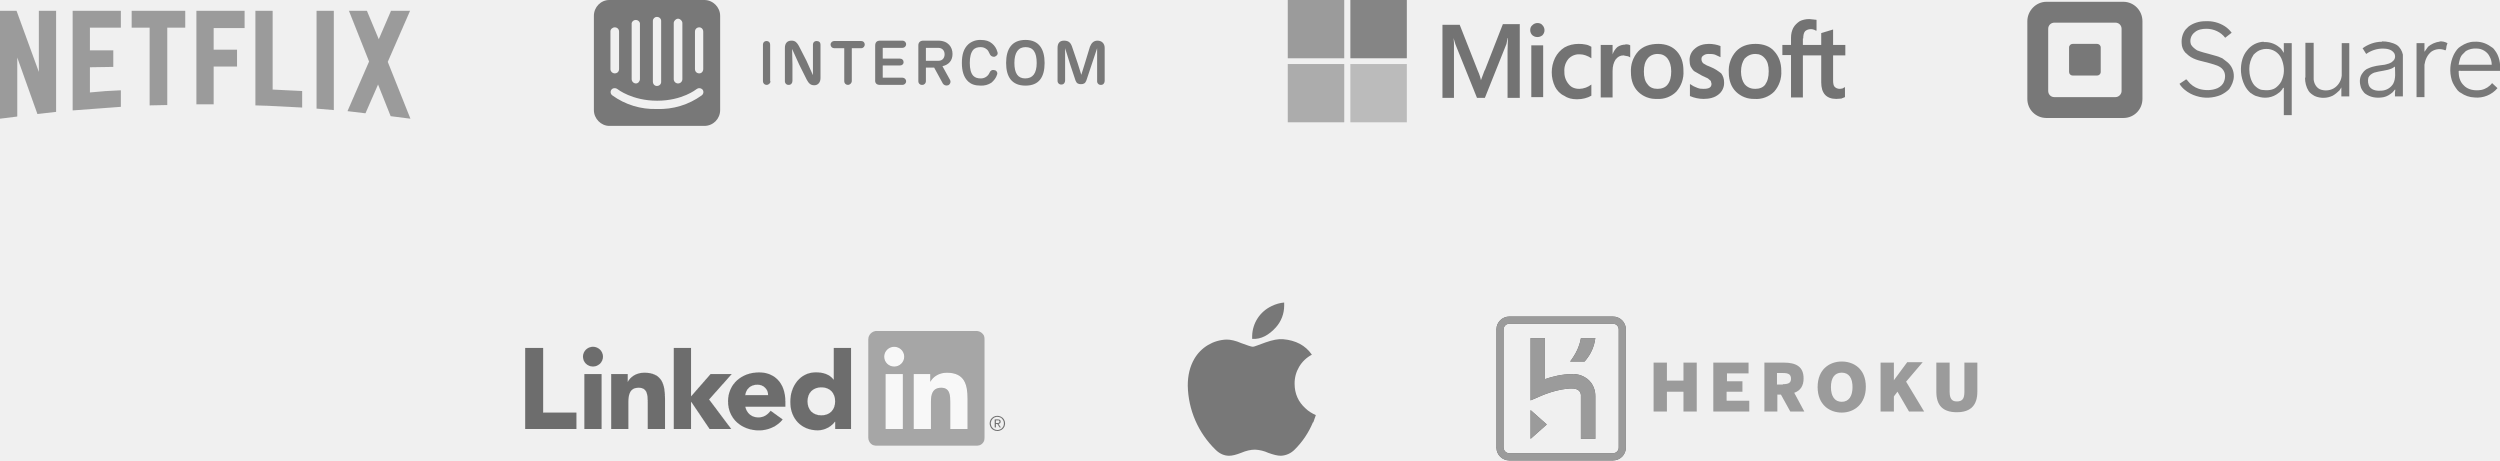
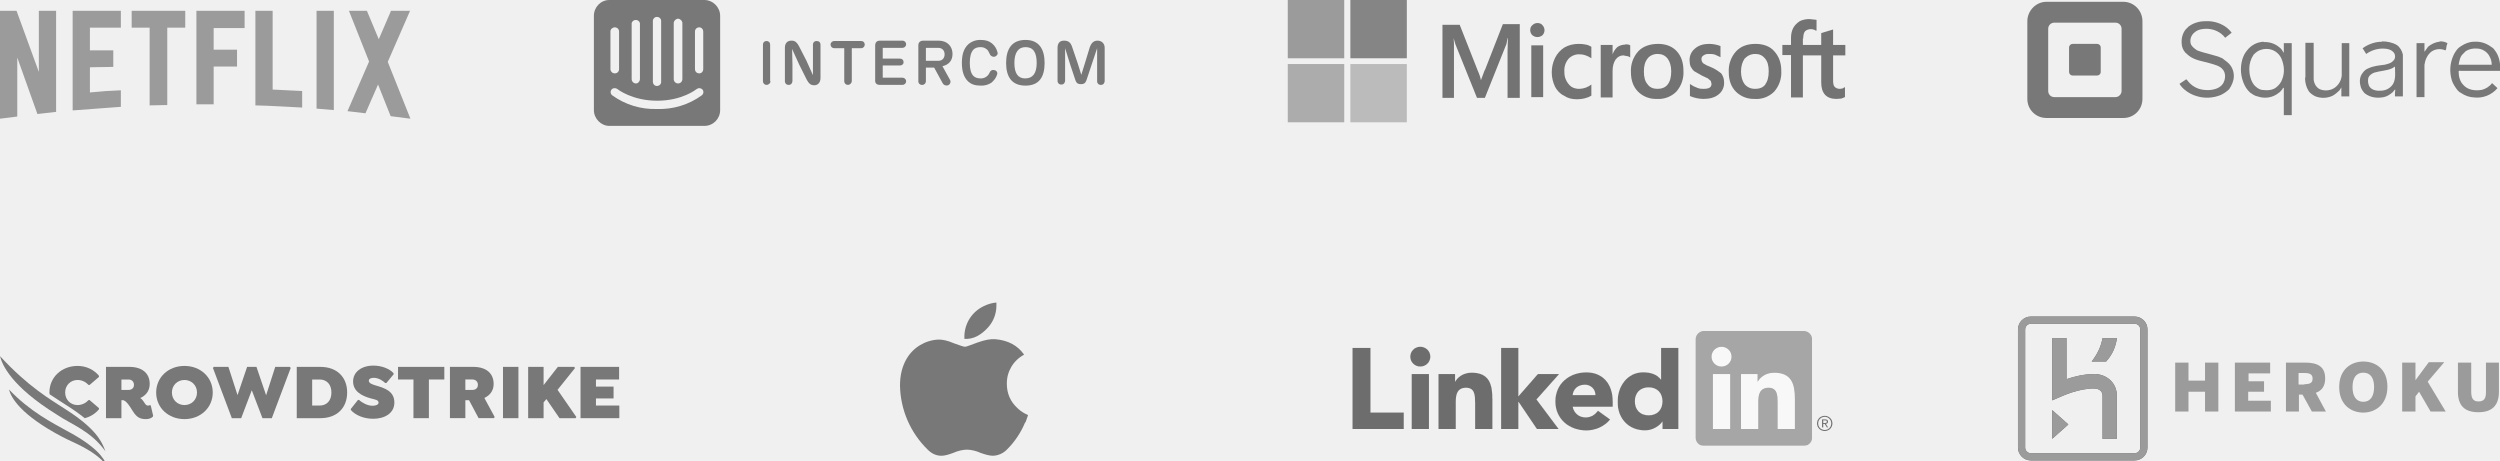
- <svg xmlns="http://www.w3.org/2000/svg" xmlns:xlink="http://www.w3.org/1999/xlink" width="695px" height="128px" viewBox="0 0 695 128">
+ <svg xmlns="http://www.w3.org/2000/svg" xmlns:xlink="http://www.w3.org/1999/xlink" width="695px" height="128px" viewBox="0 0 695 128" data-ember-extension="1">
  <defs />
  <defs>
    <path id="a" d="M.8 0h54.1v31.9H.8z" />
    <filter id="grayscale">
      <feColorMatrix type="matrix" values="0.333 0.333 0.333 0 0 0.333 0.333 0.333 0 0 0.333 0.333 0.333 0 0 0 0 0 1 0" />
    </filter>
  </defs>
  <g fill="none" filter="url(#grayscale)" fill-rule="evenodd">
-     <path d="M365 117.4a23.1 23.1 0 01-5.1 7.6 5.7 5.7 0 01-3.8 1.7c-1 0-2.1-.3-3.5-.8a10 10 0 00-3.7-.9c-1.2 0-2.5.3-3.9.9-1.3.5-2.4.8-3.3.8-1.3 0-2.6-.5-3.8-1.7a25.5 25.5 0 01-7.7-17.8c0-2.9.6-5.3 1.8-7.4a10.8 10.8 0 019-5.4c1.1 0 2.5.3 4.1 1 1.7.6 2.7 1 3.2 1 .4 0 1.5-.5 3.5-1.2s3.5-1 4.9-.9c3.5.3 6.2 1.7 8 4.3a9 9 0 00-4.8 8.1c0 2.7 1 5 3 6.8.8.8 1.8 1.4 2.9 1.9l-.7 2zM357 85a9 9 0 01-2.3 6c-1.9 2.1-4.1 3.4-6.6 3.2v-.8a9.4 9.4 0 015.4-8.3c1.2-.6 2.4-.9 3.5-1v1z" fill="#000" fill-rule="nonzero" opacity=".5" />
-     <g fill="#000" opacity=".5">
+     <g id="netflix-logo">
+       <path fill="#D8232A" fill-opacity=".8" d="M75.8 3H71v26.3c4.4.1 8.8.4 13 .6v-4.6l-8.2-.4V3zM114 3h-5.3l-3.4 7.9L102 3H97l5.6 14.1-6 13.8 5 .6 3.5-8 3.5 8.8 5.5.7-6.3-15.8L114 3zM54.6 29h4.8V18.5h6.5v-4.7h-6.5v-6H68V3H54.6v26zm-18-21.3h5v21.6l4.9-.1V7.7h5V3H36.6v4.7zm-16.4 23l13.4-1v-4.6c-2.9.1-5.7.3-8.6.6v-7l6.5-.1V14H25V7.7h8.6V3H20.2v27.7zM10.8 20L4.6 3H0v30l4.8-.6V16l5.6 15.7 5.2-.6V3h-4.8v17zM88 30.2l4.8.4V3H88v27.2z" style="mix-blend-mode:luminosity" />
+     </g>
+     <g id="intercom-logo" fill="#000" opacity=".5">
+       <path d="M195.5 19.2c0 .7-.5 1.2-1.1 1.2-.7 0-1.2-.5-1.2-1.2V8.8c0-.7.5-1.2 1.2-1.2.6 0 1.1.5 1.1 1.2v10.4zm-.4 7.3a20 20 0 01-12.5 3.8 20 20 0 01-12.4-3.8c-.5-.4-.6-1.1-.2-1.6.4-.5 1.2-.5 1.7-.1 0 0 4 3.2 11 3.2s10.9-3.2 10.9-3.2c.5-.4 1.2-.4 1.7.1.4.5.3 1.2-.2 1.6zM169.7 8.7c0-.6.6-1.1 1.2-1.1.7 0 1.2.5 1.2 1.2v10.4c0 .7-.5 1.2-1.2 1.2-.6 0-1.2-.5-1.2-1.2V8.8zm5.9-2.3a1.2 1.2 0 012.3 0V22c0 .6-.5 1.2-1.1 1.2-.7 0-1.2-.6-1.2-1.2V6.4zm5.9-.6c0-.6.5-1.1 1.1-1.1.7 0 1.2.5 1.2 1.1v17c0 .6-.5 1.1-1.2 1.1-.6 0-1.1-.5-1.1-1.2V5.8zm5.8.6c0-.6.6-1.2 1.2-1.2s1.2.6 1.2 1.2V22a1.2 1.2 0 01-2.4 0V6.4zm8.5-6.4h-26.4c-2.4 0-4.3 2-4.3 4.4v26.2c0 2.4 2 4.4 4.3 4.4h26.4c2.5 0 4.4-2 4.4-4.4V4.4c0-2.4-2-4.4-4.4-4.4zM214.2 22.6c0 .5-.5 1-1.1 1a1 1 0 01-1-1V12.4c0-.6.4-1 1-1s1 .4 1 1v10.2M228.1 12.4v9.3c0 1.2-.7 2-1.7 2h-.1c-1 0-1.5-.6-2-1.5l-2.1-4.2-2-4.4.1 4.3v4.6c0 .6-.4 1.1-1 1.1a1 1 0 01-1.1-1v-9.3c0-1.2.6-2 1.8-2h.1c1 0 1.5.6 2 1.5l2.1 4.1 1.8 4v-8.5c0-.6.4-1 1-1 .7 0 1.1.4 1.1 1M236.8 22.5c0 .6-.5 1.1-1.1 1.1a1 1 0 01-1-1v-9.2h-2.8a1 1 0 01-1-1c0-.6.5-1 1-1h7.5c.6 0 1 .4 1 1 0 .5-.4 1-1 1h-2.6v9.1M243.3 22.2v-9.5c0-1 .5-1.4 1.4-1.4h6.2c.5 0 1 .4 1 1s-.5 1-1 1h-5.5v3h4.8c.6 0 1 .4 1 1 0 .5-.4.9-1 .9h-4.8v3.4h5.5c.5 0 1 .4 1 1s-.5 1-1 1h-6.3c-.9 0-1.4-.5-1.3-1.4M257.4 16.9h3.5c1.1 0 1.7-.8 1.7-1.8s-.6-1.8-1.8-1.8h-3.4V17zm6.7 5.3c.3.5.1 1.2-.5 1.5-.6.2-1.2 0-1.5-.5l-2.4-4.4h-2.3v3.8c0 .5-.4 1-1 1a1 1 0 01-1.1-1v-10c0-.8.5-1.3 1.4-1.3h4.1c2.8 0 4 1.8 4 3.7 0 1.8-1 3-2.8 3.4l2.1 3.8zM269.2 22.7c-1.3-1.2-1.8-3-1.8-5.2 0-2.3.5-4 1.8-5.2a5 5 0 013.4-1.2c1.4 0 2.4.3 3.2 1 .7.6 1.2 1.3 1.5 2.4.2.6-.2 1.1-.9 1.3-.6 0-1.1-.3-1.3-.9-.2-.5-.5-1-.8-1.2-.5-.4-1-.6-1.7-.6-.8 0-1.5.2-2 .7-.7.8-1 2-1 3.7 0 1.6.3 2.9 1 3.6.5.5 1.2.7 2 .7a2.6 2.6 0 002.5-1.6c.2-.5.7-.9 1.3-.7.6 0 1 .7.8 1.2-.3 1-.9 1.7-1.6 2.3a5 5 0 01-3 .8c-1.6 0-2.6-.4-3.4-1.1M288.2 17.5c0-3-1-4.4-3.1-4.4-2 0-3.1 1.5-3.1 4.4 0 2.9 1 4.3 3 4.3 2.1 0 3.2-1.4 3.2-4.3zm-8.5 0c0-3.9 1.6-6.4 5.4-6.4 3.7 0 5.3 2.5 5.3 6.4 0 4-1.6 6.3-5.3 6.3-3.8 0-5.4-2.4-5.4-6.3zM307.1 22.5c0 .6-.4 1.1-1 1.1a1 1 0 01-1.1-1V13.4l-1.5 4.5-1.5 4.5c-.3.8-.8 1-1.5 1s-1.2-.2-1.5-1l-1.5-4.5-1.4-4.5v9c0 .6-.4 1.1-1 1.1a1 1 0 01-1.1-1v-9.2c0-1.3.6-2 1.8-2 1.2 0 1.8.5 2.2 1.6l1.6 4.7 1 3.2 1-3.2L303 13c.4-1 1-1.7 2.1-1.7 1.2 0 2 .8 2 2v9.2" />
+     </g>
+     <g id="microsoft-logo">
+       <path fill="#737373" fill-rule="nonzero" d="M412.7 19.6l-1 2.7c-.1-.6-.4-1.6-.9-2.7l-5-12.7H401v20.3h3.2V14.7v-2.8l-.1-1.3.5 1.7 6 14.9h2.2l6-15 .3-1.6h.1l-.1 3.6v13h3.4V6.7h-4.7l-5 12.8zm13-7h3.3V27h-3.3V12.5zm1.7-6.2a2 2 0 00-1.4.6c-.4.3-.6.8-.6 1.4 0 .5.2 1 .6 1.4.4.3.8.5 1.4.5.6 0 1-.2 1.4-.5a2 2 0 000-2.8c-.3-.4-.8-.6-1.4-.6zm13.5 6a9 9 0 00-2-.2c-1.4 0-2.8.3-4 1-1.1.7-2 1.7-2.6 2.9a9.2 9.2 0 000 8c.5 1 1.4 2 2.5 2.5 1 .7 2.2 1 3.6 1 1.6 0 3-.4 4-1v-3.2.1a5.7 5.7 0 01-3.3 1.2c-1.3 0-2.3-.4-3-1.3a5 5 0 01-1.2-3.4 5 5 0 011.1-3.6 4 4 0 013.2-1.3c1 0 2.2.4 3.2 1.1v.1V13c-.4-.2-.9-.5-1.5-.6zm11 0c-.8 0-1.6.2-2.3.7a5 5 0 00-1.3 2v-2.6H445v14.6h3.3v-7.4c0-1.3.3-2.3.8-3.1.6-.8 1.3-1.2 2.2-1.2l1 .2c.3 0 .6.2.8.3l.1.1v-3.4c-.3-.2-.8-.3-1.3-.3zm23.6 6.2a8 8 0 01-2-1c-.3-.3-.5-.7-.5-1.2 0-.4.2-.8.6-1 .4-.3.8-.4 1.4-.4.6 0 1.2 0 1.8.2l1.5.7v.2-3.3a9 9 0 00-3.2-.6c-1.5 0-2.9.4-3.9 1.3a4 4 0 00-1.5 3.2c0 .7.1 1.3.3 1.8.3.5.6 1 1 1.3l2.1 1.2 1.7.8.8.7.2.8c0 1-.7 1.4-2.2 1.4-.5 0-1.1 0-1.8-.3a7 7 0 01-1.9-1h-.1v3.3a9.8 9.8 0 003.8.8c1.7 0 3.1-.4 4.1-1.2a4 4 0 001.6-3.4c0-1-.3-1.8-.8-2.5-.8-.6-1.7-1.3-3-1.8zm30.8 4.3c0 3 1.4 4.6 4.2 4.6l1.4-.1 1-.4v-2.8l-.7.4-.7.1c-.7 0-1.1-.2-1.5-.6-.3-.3-.4-1-.4-1.8V8.2l-3.3 1V23zm-5-12.2c0-.8.1-1.5.5-2 .3-.3.9-.6 1.6-.6.4 0 .9.1 1.4.4h.2v-3h-.1l-1.9-.2c-1 0-1.9.2-2.7.6-.7.5-1.3 1-1.8 1.9-.4.8-.6 1.7-.6 2.7v16.6h3.3V10.7zm-2.2 4.7H513v-2.9h-17.5v2.8h3.6zM461 12.2c-2.4 0-4.3.7-5.6 2.1a8 8 0 00-2 5.8c0 2.3.7 4.1 2 5.4a7 7 0 005.2 2 7 7 0 005.4-2 8 8 0 002-5.8c0-2.3-.6-4.1-1.9-5.5-1.2-1.3-3-2-5.1-2m2.6 11.3c-.6.8-1.6 1.2-2.8 1.2-1.2 0-2.2-.4-2.8-1.3-.7-.8-1-2-1-3.5 0-1.6.3-2.7 1-3.6.6-.8 1.6-1.3 2.8-1.3 1.2 0 2.1.4 2.8 1.3.6.8 1 2 1 3.5 0 1.6-.3 2.8-1 3.7M488 12.2c-2.3 0-4.1.7-5.4 2.1a8 8 0 00-2 5.8c0 2.3.7 4.1 2 5.4a7 7 0 005.1 2 7 7 0 005.5-2 8 8 0 002-5.8c0-2.3-.7-4.1-2-5.5-1.1-1.3-3-2-5.1-2m2.7 11.3c-.7.8-1.6 1.2-2.8 1.2-1.3 0-2.2-.4-3-1.3-.6-.8-1-2-1-3.5 0-1.6.4-2.7 1-3.6.8-.8 1.7-1.3 3-1.3 1.1 0 2 .4 2.7 1.3.7.8 1 2 1 3.5 0 1.6-.3 2.8-1 3.7" />
+       <path fill="#F25022" d="M358 0h15.7v16.2H358z" />
+       <path fill="#7FBA00" d="M375.4 0h15.7v16.2h-15.7z" />
+       <path fill="#00A4EF" d="M358 17.8h15.7V34H358z" />
+       <path fill="#FFB900" d="M375.4 17.8h15.7V34h-15.7z" />
+     </g>
+     <g id="square-logo" fill="#000" opacity=".5">
      <path fill-rule="nonzero" d="M629.3 11.6a6.1 6.1 0 00-4.6 2.4c-.6.7-1 1.5-1.3 2.4a10 10 0 00.6 7.3 7 7 0 001.6 2.1c.6.4 1.3.9 2 1 2 .7 4.2.4 5.9-1 .4-.2.7-.7 1-1 0-.2.4-.6.4-.3V32h2.2v-20h-2.2v2.7c-.4-.6-.7-1.2-1.3-1.6a6.2 6.2 0 00-4.3-1.4zm.7 2a4.5 4.5 0 014.2 2.6c.8 1.8 1 3.9.3 5.7-.3 1-.9 1.7-1.6 2.3-1 .9-2.6 1-4 .8-.9-.1-1.6-.7-2.2-1.3-1-1.2-1.4-3-1.4-4.5a7 7 0 011.2-4c.6-.6 1.3-1.2 2.2-1.4a4 4 0 011.3-.2z" />
      <path d="M613 5.9c-1.6 0-3.3.5-4.6 1.5l-.8.8c-.8 1-1.2 2.4-1.1 3.8 0 1 .4 1.9 1 2.6l.9.8c1.7 1.4 4 1.6 6 2.2 1.3.4 2.8.7 3.6 1.8.7.9.7 2.2.3 3.2-.3.9-1 1.5-1.8 1.9-1.6.7-3.5.7-5.2.2a6.4 6.4 0 01-3.1-2.2c-.3-.4-.4-.6-.8-.2l-1.5 1c.4.7 1 1.3 1.5 1.7a9 9 0 003.2 1.7c2.2.7 4.6.6 6.8-.3.8-.4 1.6-.9 2.3-1.6.7-1 1.3-2.3 1.3-3.6a4.9 4.9 0 00-1.9-4l-1.3-1c-2.2-1-4.7-1.3-7-2.2-.6-.4-1.3-.9-1.7-1.6a3 3 0 011-3.4c.9-.8 2.1-1 3.3-1 2 0 4 .9 5.2 2.5l1.8-1.4a7.4 7.4 0 00-1.9-1.8 9 9 0 00-5.4-1.4zM640.8 21.6c0 1.3.3 2.6 1 3.7.4.6 1 1 1.7 1.4a6 6 0 005-.1c.7-.4 1.4-1 1.9-1.5l.5-.8v2.5h2.2V12H651V21a4.7 4.7 0 01-1.7 3.2c-1.2 1-3 1.2-4.4.6-1-.5-1.6-1.6-1.7-2.7v-5.7-4.5h-2.3v9.7z" />
      <path fill-rule="nonzero" d="M662.2 11.6c-2 0-3.8.7-5.4 1.8l1 1.6a8 8 0 014.6-1.5c1.1 0 2.5.2 3.2 1.3.4.7.3 1.7-.4 2.2-.5.6-1.5.8-2.3 1-1.5.2-3 .3-4.5 1-.6.2-1.2.7-1.6 1.3-.8 1-.9 2.3-.6 3.5.1.7.5 1.3.9 1.8.2.3.6.6 1 .8 1.4.8 3 .9 4.6.6.9-.2 1.7-.7 2.4-1.3l.7-.8c.2 0 0 .5 0 .8v1.1h2.2V15.2c-.2-1-.8-2.1-1.7-2.7-1.2-.7-2.7-1-4.1-1zm3.6 7c0 1.5.3 3.2-.5 4.7a4 4 0 01-3.2 1.9c-1.1.1-2.5 0-3.3-1-.5-.7-.6-1.7-.4-2.6.3-.7.9-1.1 1.6-1.4 1.6-.5 3.4-.5 5-1.2l.8-.5z" />
      <path d="M678.2 11.6c-1.2.1-2.4.7-3.2 1.4l-1 1.4V12h-2.2v15h2.2V18c.2-1.4.8-2.8 2-3.7a4 4 0 013.8-.3c.3-.2.2-.6.3-.9 0-.4.2-.7.3-1.1a4 4 0 00-2.2-.5z" />
      <path fill-rule="nonzero" d="M687.8 11.6c-1.3 0-2.5.5-3.6 1.2l-.7.5c-.6.6-1 1.2-1.4 2a9.8 9.8 0 00-.5 7c.3 1 1 2 1.6 2.8.3.3.6.6.9.7a7 7 0 003.8 1.3 7.4 7.4 0 006.4-2.6l-1.5-1.4a5 5 0 01-3 1.9c-1.8.3-3.8 0-5-1.4-1-1-1.3-2.4-1.3-3.8.2-.3.7 0 1-.1H695c.2-2-.2-4.2-1.5-5.8-.3-.5-.8-.8-1.3-1.1a6.8 6.8 0 00-4.3-1.2zm.8 1.9c1.4 0 2.9.9 3.5 2.2.4.7.6 1.5.6 2.3h-9.2c.2-1.1.4-2.3 1.2-3l.8-.8a5 5 0 013-.7zM590.3.5h-21.4c-2.9 0-5.3 2.5-5.3 5.4v21.6c0 3 2.4 5.3 5.3 5.3h21.4c3 0 5.3-2.4 5.3-5.3V5.9c0-3-2.4-5.4-5.3-5.4zm-.5 24.8c0 .9-.8 1.7-1.7 1.7h-17c-1 0-1.7-.8-1.7-1.7V8c0-1 .8-1.7 1.7-1.7h17c1 0 1.7.8 1.7 1.7v17.2zM584 20c0 .6-.5 1-1 1h-6.8a1 1 0 01-1-1v-6.8c0-.6.5-1 1-1h6.8c.5 0 1 .4 1 1V20z" />
    </g>
-     <g>
-       <path fill="#737373" fill-rule="nonzero" d="M412.7 19.6l-1 2.7c-.1-.6-.4-1.6-.9-2.7l-5-12.7H401v20.3h3.2V14.7v-2.8l-.1-1.3.5 1.7 6 14.9h2.2l6-15 .3-1.6h.1l-.1 3.6v13h3.4V6.7h-4.7l-5 12.8zm13-7h3.3V27h-3.3V12.5zm1.7-6.2a2 2 0 00-1.4.6c-.4.3-.6.8-.6 1.4 0 .5.2 1 .6 1.4.4.3.8.5 1.4.5.6 0 1-.2 1.4-.5a2 2 0 000-2.8c-.3-.4-.8-.6-1.4-.6zm13.5 6a9 9 0 00-2-.2c-1.4 0-2.8.3-4 1-1.1.7-2 1.7-2.6 2.9a9.2 9.2 0 000 8c.5 1 1.4 2 2.5 2.5 1 .7 2.2 1 3.6 1 1.6 0 3-.4 4-1v-3.2.1a5.7 5.7 0 01-3.3 1.2c-1.3 0-2.3-.4-3-1.3a5 5 0 01-1.2-3.4 5 5 0 011.1-3.6 4 4 0 013.2-1.3c1 0 2.2.4 3.2 1.1v.1V13c-.4-.2-.9-.5-1.5-.6zm11 0c-.8 0-1.6.2-2.3.7a5 5 0 00-1.3 2v-2.6H445v14.6h3.3v-7.4c0-1.3.3-2.3.8-3.1.6-.8 1.3-1.2 2.2-1.2l1 .2c.3 0 .6.2.8.3l.1.1v-3.4c-.3-.2-.8-.3-1.3-.3zm23.6 6.2a8 8 0 01-2-1c-.3-.3-.5-.7-.5-1.2 0-.4.2-.8.6-1 .4-.3.8-.4 1.4-.4.6 0 1.2 0 1.8.2l1.5.7v.2-3.3a9 9 0 00-3.2-.6c-1.5 0-2.9.4-3.9 1.3a4 4 0 00-1.5 3.2c0 .7.1 1.3.3 1.8.3.5.6 1 1 1.3l2.1 1.2 1.7.8.8.7.2.8c0 1-.7 1.4-2.2 1.4-.5 0-1.1 0-1.8-.3a7 7 0 01-1.9-1h-.1v3.3a9.8 9.8 0 003.8.8c1.7 0 3.1-.4 4.1-1.2a4 4 0 001.6-3.4c0-1-.3-1.8-.8-2.5-.8-.6-1.7-1.3-3-1.8zm30.8 4.3c0 3 1.4 4.6 4.2 4.6l1.4-.1 1-.4v-2.8l-.7.4-.7.1c-.7 0-1.1-.2-1.5-.6-.3-.3-.4-1-.4-1.8V8.2l-3.3 1V23zm-5-12.2c0-.8.1-1.5.5-2 .3-.3.9-.6 1.6-.6.4 0 .9.1 1.4.4h.2v-3h-.1l-1.9-.2c-1 0-1.9.2-2.7.6-.7.5-1.3 1-1.8 1.9-.4.8-.6 1.7-.6 2.7v16.6h3.3V10.7zm-2.2 4.7H513v-2.9h-17.5v2.8h3.6zM461 12.2c-2.4 0-4.3.7-5.6 2.1a8 8 0 00-2 5.8c0 2.3.7 4.1 2 5.4a7 7 0 005.2 2 7 7 0 005.4-2 8 8 0 002-5.8c0-2.3-.6-4.1-1.9-5.5-1.2-1.3-3-2-5.1-2m2.6 11.3c-.6.8-1.6 1.2-2.8 1.2-1.2 0-2.2-.4-2.8-1.3-.7-.8-1-2-1-3.5 0-1.6.3-2.7 1-3.6.6-.8 1.6-1.3 2.8-1.3 1.2 0 2.1.4 2.8 1.3.6.8 1 2 1 3.5 0 1.6-.3 2.8-1 3.7M488 12.2c-2.3 0-4.1.7-5.4 2.1a8 8 0 00-2 5.8c0 2.3.7 4.1 2 5.4a7 7 0 005.1 2 7 7 0 005.5-2 8 8 0 002-5.8c0-2.3-.7-4.1-2-5.5-1.1-1.3-3-2-5.1-2m2.7 11.3c-.7.8-1.6 1.2-2.8 1.2-1.3 0-2.2-.4-3-1.3-.6-.8-1-2-1-3.5 0-1.6.4-2.7 1-3.6.8-.8 1.7-1.3 3-1.3 1.1 0 2 .4 2.7 1.3.7.8 1 2 1 3.5 0 1.6-.3 2.8-1 3.7" />
-       <path fill="#F25022" d="M358 0h15.7v16.2H358z" />
-       <path fill="#7FBA00" d="M375.4 0h15.7v16.2h-15.7z" />
-       <path fill="#00A4EF" d="M358 17.8h15.7V34H358z" />
-       <path fill="#FFB900" d="M375.4 17.8h15.7V34h-15.7z" />
-     </g>
-     <path fill="#D8232A" fill-opacity=".8" d="M75.8 3H71v26.3c4.4.1 8.8.4 13 .6v-4.6l-8.2-.4V3zM114 3h-5.3l-3.4 7.9L102 3H97l5.6 14.1-6 13.8 5 .6 3.5-8 3.5 8.8 5.5.7-6.3-15.8L114 3zM54.6 29h4.8V18.5h6.5v-4.7h-6.5v-6H68V3H54.6v26zm-18-21.3h5v21.6l4.9-.1V7.7h5V3H36.6v4.7zm-16.4 23l13.4-1v-4.6c-2.9.1-5.7.3-8.6.6v-7l6.5-.1V14H25V7.7h8.6V3H20.2v27.7zM10.8 20L4.6 3H0v30l4.8-.6V16l5.6 15.7 5.2-.6V3h-4.8v17zM88 30.2l4.8.4V3H88v27.2z" style="mix-blend-mode:luminosity" />
-     <g fill="#000" opacity=".5">
-       <path d="M195.5 19.2c0 .7-.5 1.2-1.1 1.2-.7 0-1.2-.5-1.2-1.2V8.8c0-.7.5-1.2 1.2-1.2.6 0 1.1.5 1.1 1.2v10.4zm-.4 7.3a20 20 0 01-12.5 3.8 20 20 0 01-12.4-3.8c-.5-.4-.6-1.1-.2-1.6.4-.5 1.2-.5 1.7-.1 0 0 4 3.2 11 3.2s10.9-3.2 10.9-3.2c.5-.4 1.2-.4 1.7.1.4.5.3 1.2-.2 1.6zM169.7 8.7c0-.6.6-1.1 1.2-1.1.7 0 1.2.5 1.2 1.2v10.4c0 .7-.5 1.2-1.2 1.2-.6 0-1.2-.5-1.2-1.2V8.8zm5.9-2.3a1.2 1.2 0 012.3 0V22c0 .6-.5 1.2-1.1 1.2-.7 0-1.2-.6-1.2-1.2V6.4zm5.9-.6c0-.6.5-1.1 1.1-1.1.7 0 1.2.5 1.2 1.1v17c0 .6-.5 1.1-1.2 1.1-.6 0-1.1-.5-1.1-1.2V5.8zm5.8.6c0-.6.6-1.2 1.2-1.2s1.2.6 1.2 1.2V22a1.2 1.2 0 01-2.4 0V6.4zm8.5-6.4h-26.4c-2.4 0-4.3 2-4.3 4.4v26.2c0 2.4 2 4.4 4.3 4.4h26.4c2.5 0 4.4-2 4.4-4.4V4.4c0-2.4-2-4.4-4.4-4.4zM214.2 22.6c0 .5-.5 1-1.1 1a1 1 0 01-1-1V12.4c0-.6.4-1 1-1s1 .4 1 1v10.2M228.1 12.4v9.3c0 1.2-.7 2-1.7 2h-.1c-1 0-1.5-.6-2-1.5l-2.1-4.2-2-4.4.1 4.3v4.6c0 .6-.4 1.1-1 1.1a1 1 0 01-1.1-1v-9.3c0-1.2.6-2 1.8-2h.1c1 0 1.5.6 2 1.5l2.1 4.1 1.8 4v-8.5c0-.6.4-1 1-1 .7 0 1.1.4 1.1 1M236.8 22.5c0 .6-.5 1.1-1.1 1.1a1 1 0 01-1-1v-9.2h-2.8a1 1 0 01-1-1c0-.6.5-1 1-1h7.5c.6 0 1 .4 1 1 0 .5-.4 1-1 1h-2.6v9.1M243.3 22.2v-9.5c0-1 .5-1.4 1.4-1.4h6.2c.5 0 1 .4 1 1s-.5 1-1 1h-5.5v3h4.8c.6 0 1 .4 1 1 0 .5-.4.9-1 .9h-4.8v3.4h5.5c.5 0 1 .4 1 1s-.5 1-1 1h-6.3c-.9 0-1.4-.5-1.3-1.4M257.4 16.9h3.5c1.1 0 1.7-.8 1.7-1.8s-.6-1.8-1.8-1.8h-3.4V17zm6.7 5.3c.3.5.1 1.2-.5 1.5-.6.2-1.2 0-1.5-.5l-2.4-4.4h-2.3v3.8c0 .5-.4 1-1 1a1 1 0 01-1.1-1v-10c0-.8.5-1.3 1.4-1.3h4.1c2.8 0 4 1.8 4 3.7 0 1.8-1 3-2.8 3.4l2.1 3.8zM269.2 22.7c-1.3-1.2-1.8-3-1.8-5.2 0-2.3.5-4 1.8-5.2a5 5 0 013.4-1.2c1.4 0 2.4.3 3.2 1 .7.6 1.2 1.3 1.5 2.4.2.6-.2 1.1-.9 1.3-.6 0-1.1-.3-1.3-.9-.2-.5-.5-1-.8-1.2-.5-.4-1-.6-1.7-.6-.8 0-1.5.2-2 .7-.7.8-1 2-1 3.7 0 1.6.3 2.9 1 3.6.5.5 1.2.7 2 .7a2.6 2.6 0 002.5-1.6c.2-.5.7-.9 1.3-.7.6 0 1 .7.8 1.2-.3 1-.9 1.7-1.6 2.3a5 5 0 01-3 .8c-1.6 0-2.6-.4-3.4-1.1M288.2 17.5c0-3-1-4.4-3.1-4.4-2 0-3.1 1.5-3.1 4.4 0 2.9 1 4.3 3 4.3 2.1 0 3.2-1.4 3.2-4.3zm-8.5 0c0-3.9 1.6-6.4 5.4-6.4 3.7 0 5.3 2.5 5.3 6.4 0 4-1.6 6.3-5.3 6.3-3.8 0-5.4-2.4-5.4-6.3zM307.1 22.5c0 .6-.4 1.1-1 1.1a1 1 0 01-1.1-1V13.4l-1.5 4.5-1.5 4.5c-.3.8-.8 1-1.5 1s-1.2-.2-1.5-1l-1.5-4.5-1.4-4.5v9c0 .6-.4 1.1-1 1.1a1 1 0 01-1.1-1v-9.2c0-1.3.6-2 1.8-2 1.2 0 1.8.5 2.2 1.6l1.6 4.7 1 3.2 1-3.2L303 13c.4-1 1-1.7 2.1-1.7 1.2 0 2 .8 2 2v9.2" />
-     </g>
-     <g opacity=".6" id="heoku-logo">
-       <path fill="#000" fill-rule="nonzero" d="M425.5 122l4.5-4-4.5-4v8zm16.3-16.2a6.4 6.4 0 00-4.8-1.8c-2.7 0-5.5.7-7.5 1.4V94h-4v17.3l2.8-1.2s4.6-2.1 8.7-2.1c2 0 2.5 1.1 2.5 2v12h4v-12c0-.3 0-2.5-1.7-4.2zm-5.3-5.3h4c1.8-2 2.7-4.2 3-6.5h-4c-.4 2.3-1.4 4.4-3 6.5z" />
-       <path fill="#000" fill-rule="nonzero" d="M448.4 88h-28.8c-2 0-3.6 1.6-3.6 3.6v32.8c0 2 1.6 3.6 3.6 3.6h28.8c2 0 3.6-1.6 3.6-3.6V91.6c0-2-1.6-3.6-3.6-3.6zm1.6 36.4c0 .9-.7 1.6-1.6 1.6h-28.8c-.9 0-1.6-.7-1.6-1.6V91.6c0-.9.7-1.6 1.6-1.6h28.8c.9 0 1.6.7 1.6 1.6v32.8z" />
-       <g fill="#430098">
-         <path d="M448.4 88h-28.8c-2 0-3.6 1.6-3.6 3.6v32.8c0 2 1.6 3.6 3.6 3.6h28.8c2 0 3.6-1.6 3.6-3.6V91.6c0-2-1.6-3.6-3.6-3.6zm1.6 36.4c0 .9-.7 1.6-1.6 1.6h-28.8c-.9 0-1.6-.7-1.6-1.6V91.6c0-.9.7-1.6 1.6-1.6h28.8c.9 0 1.6.7 1.6 1.6v32.8z" />
-         <path d="M425.5 122l4.5-4-4.5-4v8zm16.3-16.2a6.4 6.4 0 00-4.8-1.8c-2.7 0-5.5.7-7.5 1.4V94h-4v17.3l2.8-1.2s4.6-2.1 8.7-2.1c2 0 2.5 1.1 2.5 2v12h4v-12c0-.3 0-2.5-1.7-4.2zm-5.3-5.3h4c1.8-2 2.7-4.2 3-6.5h-4c-.4 2.3-1.4 4.4-3 6.5zM538.3 109v-8.2h3.7v8.1c0 1.9.6 2.7 2 2.7 1.6 0 2.1-.8 2.1-2.7v-8.1h3.6v8.1c0 3.6-1.7 5.7-5.7 5.7s-5.7-2-5.7-5.7zm-15.5-8.2h3.7v4.9l3.7-5h4.3l-4.6 5.4 5 8.3h-4.2l-3.2-5.5-1 1.3v4.2h-3.7v-13.6zm-17.5 6.8c0-5 3.4-7.1 6.7-7.1 3.3 0 6.7 2 6.7 7s-3.4 7.2-6.7 7.2c-3.3 0-6.7-2.1-6.7-7.1zm9.7 0c0-2.5-1-4-3-4s-3 1.5-3 4 1 4.1 3 4.1 3-1.6 3-4.1zm-24.5-6.8h5.3c3.5 0 5.6 1.1 5.6 4.4 0 2.1-.9 3.4-2.6 4l2.8 5.2h-3.9l-2.6-4.7h-1v4.7h-3.6v-13.6zm5.2 6c1.5 0 2.2-.4 2.2-1.5 0-1.2-.7-1.6-2.2-1.6H494v3.2h1.6zm-19.3-6h9.7v3h-6v2.2h4.3v2.9H480v2.5h6.3v3h-10v-13.6zm-16.7 0h3.7v5h4.6v-5h3.7v13.6H468v-5.5h-4.6v5.5h-3.7v-13.6z" />
+     <g id="crowdstrike-logo" opacity="0.5" transform="translate(0, 98)">
+       <g id="Home" transform="translate(-72, -7240)" fill="#000">
+         <g id="Group-24" transform="translate(72, 7240)">
+           <g id="Group-7" transform="translate(13, 3.5267)">
+             <path d="M14.515,12.245 L14.515,11.938 L11.915,9.7 L11.612,9.7 C10.897,10.49 9.793,11.082 8.558,11.082 C6.63,11.082 5.113,9.612 5.113,7.594 C5.113,5.576 6.63,4.106 8.558,4.106 C9.793,4.106 10.897,4.698 11.612,5.488 L11.915,5.488 L14.515,3.25 L14.515,2.943 C13.15,1.276 11.006,0.201 8.579,0.201 C4.117,0.201 0.738,3.36 0.738,7.594 C0.738,7.758 0.775,7.909 0.786,8.07 C2.612,9.312 4.224,10.306 5.612,11.216 C7.613,12.482 9.228,13.647 10.558,14.73 C12.216,14.311 13.56,13.402 14.515,12.245 M2.367,12.166 C3.409,13.446 4.88,14.364 6.615,14.756 C5.443,14.097 4.308,13.45 3.251,12.734 C2.941,12.542 2.665,12.356 2.367,12.166" id="Fill-1" />
+             <path d="M29.571,14.044 L28.921,11.236 L28.683,11.082 C28.553,11.148 28.445,11.236 28.12,11.236 C27.621,11.236 27.318,10.709 27.058,10.293 C26.625,9.634 26.278,9.283 25.975,9.13 C27.556,8.428 28.618,7.112 28.618,5.225 C28.618,2.307 26.625,0.464 22.921,0.464 L16.465,0.464 L16.465,14.724 L20.754,14.724 L20.754,9.722 L21.144,9.722 C22.097,9.722 23.311,11.784 23.874,12.706 C25.044,14.571 25.975,14.987 27.643,14.987 C28.423,14.987 29.073,14.702 29.463,14.351 L29.571,14.044 Z M24.242,5.466 C24.242,6.41 23.549,6.87 22.747,6.87 L20.754,6.87 L20.754,3.974 L22.747,3.974 C23.549,3.974 24.242,4.501 24.242,5.466 L24.242,5.466 Z" id="Fill-3" />
+             <path d="M46.143,7.594 C46.143,3.36 42.764,0.201 38.28,0.201 C33.795,0.201 30.416,3.36 30.416,7.594 C30.416,11.828 33.795,14.987 38.28,14.987 C42.764,14.987 46.143,11.806 46.143,7.594 M41.767,7.594 C41.767,9.634 40.207,11.082 38.28,11.082 C36.352,11.082 34.792,9.634 34.792,7.594 C34.792,5.554 36.352,4.106 38.28,4.106 C40.207,4.106 41.767,5.554 41.767,7.594" id="Fill-5" />
+           </g>
+           <polygon id="Fill-8" points="80.61 3.991 76.516 3.991 73.981 11.889 71.295 3.991 68.696 3.991 66.031 11.845 63.497 3.991 59.402 3.991 59.207 4.32 64.45 18.251 67.049 18.251 69.995 10.485 72.963 18.251 75.563 18.251 80.805 4.32" />
+           <path d="M96.51,11.099 C96.51,6.843 93.672,3.991 89.058,3.991 L82.495,3.991 L82.495,18.251 L89.058,18.251 C93.672,18.251 96.51,15.399 96.51,11.099 M92.135,11.121 C92.135,13.446 90.769,14.741 88.885,14.741 L86.784,14.741 L86.784,7.501 L88.885,7.501 C90.769,7.501 92.135,8.796 92.135,11.121" id="Fill-9" />
+           <polygon id="Fill-11" points="119.232 7.501 123.521 7.501 123.521 3.991 110.654 3.991 110.654 7.501 114.943 7.501 114.943 18.251 119.232 18.251" />
+           <path d="M137.233,8.751 C137.233,5.833 135.24,3.99 131.536,3.99 L125.08,3.99 L125.08,18.25 L129.37,18.25 L129.37,13.248 L130.388,13.248 L133.052,18.25 L137.32,18.25 L137.515,17.921 L134.655,12.634 C136.193,11.91 137.233,10.616 137.233,8.751 M132.857,8.992 C132.857,9.936 132.164,10.396 131.362,10.396 L129.37,10.396 L129.37,7.5 L131.362,7.5 C132.164,7.5 132.857,8.027 132.857,8.992" id="Fill-12" />
+           <polygon id="Fill-14" points="139.832 18.251 144.121 18.251 144.121 3.991 139.832 3.991" />
+           <polygon id="Fill-15" points="154.996 10.375 159.848 4.32 159.653 3.991 155.083 3.991 151.118 9.059 151.118 3.991 146.829 3.991 146.829 18.251 151.118 18.251 151.118 13.863 151.898 12.942 155.538 18.251 160.022 18.251 160.217 17.922" />
+           <polygon id="Fill-16" points="161.386 3.99 161.386 18.251 172.173 18.251 172.173 14.741 165.674 14.741 165.674 12.766 170.57 12.766 170.57 9.475 165.674 9.475 165.674 7.501 172.109 7.501 172.109 3.99" />
+           <g id="Group-23" transform="translate(0, 0.5267)">
+             <path d="M103.766,17.893 C106.908,17.893 109.635,16.358 109.635,13.398 C109.635,10.172 106.886,9.338 104.46,8.636 C103.506,8.351 102.53,8.021 102.53,7.319 C102.53,6.814 103.072,6.507 103.896,6.507 C105.305,6.507 106.496,7.385 107.102,7.956 L107.405,7.956 L109.419,5.543 L109.419,5.236 C108.358,4.03 106.193,3.109 103.809,3.109 C100.473,3.109 98.157,4.907 98.157,7.517 C98.157,10.326 100.711,11.555 102.877,12.169 C104.286,12.564 105.241,12.63 105.241,13.398 C105.241,13.947 104.568,14.276 103.527,14.276 C102.205,14.276 100.603,13.42 99.824,12.652 L99.521,12.652 L97.529,15.153 L97.529,15.46 C98.806,16.885 101.101,17.893 103.766,17.893" id="Fill-17" />
+             <path d="M29.82,31 C28.781,28.622 26.694,25.571 18.518,21.214 C14.748,19.118 8.307,15.891 2.514,9.758 C3.039,11.972 5.729,16.837 17.299,22.912 C20.503,24.665 25.921,26.309 29.82,31" id="Fill-19" />
+             <path d="M29.298,26.927 C28.312,24.117 26.532,20.519 18.091,15.175 C13.98,12.481 7.945,9.098 0,0.473 C0.568,2.798 3.078,8.844 15.73,16.693 C19.886,19.509 25.25,21.246 29.298,26.927" id="Fill-21" />
+           </g>
+         </g>
      </g>
    </g>
-     <g opacity=".6" id="linkedin-logo">
+     <g id="apple-logo" transform="translate(-80, 0)">
+       <path d="M365 117.4a23.1 23.1 0 01-5.1 7.6 5.7 5.7 0 01-3.8 1.7c-1 0-2.1-.3-3.5-.8a10 10 0 00-3.7-.9c-1.2 0-2.5.3-3.9.9-1.3.5-2.4.8-3.3.8-1.3 0-2.6-.5-3.8-1.7a25.5 25.5 0 01-7.7-17.8c0-2.9.6-5.3 1.8-7.4a10.8 10.8 0 019-5.4c1.1 0 2.5.3 4.1 1 1.7.6 2.7 1 3.2 1 .4 0 1.5-.5 3.5-1.2s3.5-1 4.9-.9c3.5.3 6.2 1.7 8 4.3a9 9 0 00-4.8 8.1c0 2.7 1 5 3 6.8.8.8 1.8 1.4 2.9 1.9l-.7 2zM357 85a9 9 0 01-2.3 6c-1.9 2.1-4.1 3.4-6.6 3.2v-.8a9.4 9.4 0 015.4-8.3c1.2-.6 2.4-.9 3.5-1v1z" fill="#000" fill-rule="nonzero" opacity=".5" />
+     </g>
+     <g id="linkedin-logo" opacity=".6" transform="translate(230, 0)">
      <path fill="#1A1919" d="M277.233 117.599h-.376v-.753h.477c.247 0 .527.04.527.358 0 .365-.282.395-.628.395zm.374.224c.38-.046.579-.253.579-.601 0-.424-.261-.629-.793-.629h-.859v2.228h.323v-.971h.398l.009.012.619.958h.344l-.664-.992.043-.006z" />
      <path fill="#1A1919" d="M277.271 119.541c-1.022 0-1.823-.796-1.823-1.831 0-1.034.801-1.832 1.823-1.832 1.021 0 1.819.798 1.819 1.832 0 1.035-.799 1.831-1.819 1.831zm0-3.939c-1.198 0-2.136.925-2.136 2.108 0 1.183.938 2.108 2.136 2.108 1.194 0 2.133-.924 2.133-2.108 0-1.182-.939-2.108-2.133-2.108zM146 96.732h4.993V114.712h9.247v4.556H146V96.732M164.846 96.398c1.537 0 2.784 1.233 2.784 2.753 0 1.519-1.247 2.748-2.784 2.748-1.535 0-2.783-1.229-2.783-2.748 0-1.52 1.248-2.753 2.783-2.753zm-2.4 22.862h4.8v-15.271h-4.8v15.271zM187.312 96.732h4.797V110.2l5.437-6.218h5.882l-6.294 7.071 6.163 8.214h-6.031l-5.095-7.549h-.062v7.549h-4.797V96.732M169.901 103.993h4.607v2.086h.064c.639-1.201 2.208-2.467 4.544-2.467 4.864 0 5.76 3.164 5.76 7.275v8.373h-4.801v-7.425c0-1.771-.032-4.047-2.497-4.047-2.496 0-2.879 1.929-2.879 3.921v7.551h-4.8v-15.268" />
      <path fill="#1A1919" d="M217.596 116.616c-1.539 1.931-4.064 3.038-6.561 3.038-4.8 0-8.64-3.163-8.64-8.067 0-4.9 3.84-8.064 8.64-8.064 4.482 0 7.295 3.164 7.295 8.064v1.486h-11.135c.381 1.804 1.761 2.974 3.615 2.974 1.57 0 2.623-.79 3.424-1.866l3.362 2.434zm-4.064-6.765c.031-1.582-1.217-2.91-2.947-2.91-2.11 0-3.261 1.424-3.39 2.91h6.337z" />
      <g transform="translate(218.8456 92)">
        <mask id="b" fill="#fff">
          <use xlink:href="#a" />
        </mask>
        <path fill="#1A1919" d="M17.744 27.259h-4.418v-2.026h-.062c-.739 1.108-2.594 2.404-4.769 2.404-4.61 0-7.65-3.288-7.65-7.937 0-4.272 2.69-8.192 7.106-8.192 1.986 0 3.839.536 4.928 2.022h.063V4.732h4.802V27.259zm-8.259-11.576c-2.399 0-3.841 1.582-3.841 3.89 0 2.31 1.443 3.891 3.841 3.891 2.402 0 3.84-1.58 3.84-3.891 0-2.308-1.438-3.89-3.84-3.89z" mask="url(#b)" />
        <path fill="#0071A1" d="M52.524 0H24.932c-1.318 0-2.389 1.033-2.389 2.308V29.691C22.543 30.965 23.615 32 24.932 32h27.591c1.321 0 2.395-1.035 2.395-2.309V2.308C54.918 1.033 53.845 0 52.524 0" mask="url(#b)" />
      </g>
      <path fill="#FFFFFE" d="M248.591 96.405c1.536 0 2.783 1.233 2.783 2.752 0 1.52-1.247 2.753-2.783 2.753-1.542 0-2.785-1.233-2.785-2.753 0-1.519 1.243-2.752 2.785-2.752zm-2.404 22.862h4.806v-15.271h-4.806v15.271zM254.006 103.996h4.603v2.088h.066c.64-1.201 2.208-2.467 4.544-2.467 4.861 0 5.759 3.162 5.759 7.275v8.375h-4.801v-7.427c0-1.771-.031-4.049-2.496-4.049-2.498 0-2.88 1.93-2.88 3.923v7.553h-4.796v-15.271" />
    </g>
+     <g id="heroku-logo" opacity=".6" transform="translate(145, 0)">
+       <path fill="#000" fill-rule="nonzero" d="M425.5 122l4.5-4-4.5-4v8zm16.3-16.2a6.4 6.4 0 00-4.8-1.8c-2.7 0-5.5.7-7.5 1.4V94h-4v17.3l2.8-1.2s4.6-2.1 8.7-2.1c2 0 2.5 1.1 2.5 2v12h4v-12c0-.3 0-2.5-1.7-4.2zm-5.3-5.3h4c1.8-2 2.7-4.2 3-6.5h-4c-.4 2.3-1.4 4.4-3 6.5z" />
+       <path fill="#000" fill-rule="nonzero" d="M448.4 88h-28.8c-2 0-3.6 1.6-3.6 3.6v32.8c0 2 1.6 3.6 3.6 3.6h28.8c2 0 3.6-1.6 3.6-3.6V91.6c0-2-1.6-3.6-3.6-3.6zm1.6 36.4c0 .9-.7 1.6-1.6 1.6h-28.8c-.9 0-1.6-.7-1.6-1.6V91.6c0-.9.7-1.6 1.6-1.6h28.8c.9 0 1.6.7 1.6 1.6v32.8z" />
+       <g fill="#430098">
+         <path d="M448.4 88h-28.8c-2 0-3.6 1.6-3.6 3.6v32.8c0 2 1.6 3.6 3.6 3.6h28.8c2 0 3.6-1.6 3.6-3.6V91.6c0-2-1.6-3.6-3.6-3.6zm1.6 36.4c0 .9-.7 1.6-1.6 1.6h-28.8c-.9 0-1.6-.7-1.6-1.6V91.6c0-.9.7-1.6 1.6-1.6h28.8c.9 0 1.6.7 1.6 1.6v32.8z" />
+         <path d="M425.5 122l4.5-4-4.5-4v8zm16.3-16.2a6.4 6.4 0 00-4.8-1.8c-2.7 0-5.5.7-7.5 1.4V94h-4v17.3l2.8-1.2s4.6-2.1 8.7-2.1c2 0 2.5 1.1 2.5 2v12h4v-12c0-.3 0-2.5-1.7-4.2zm-5.3-5.3h4c1.8-2 2.7-4.2 3-6.5h-4c-.4 2.3-1.4 4.4-3 6.5zM538.3 109v-8.2h3.7v8.1c0 1.9.6 2.7 2 2.7 1.6 0 2.1-.8 2.1-2.7v-8.1h3.6v8.1c0 3.6-1.7 5.7-5.7 5.7s-5.7-2-5.7-5.7zm-15.5-8.2h3.7v4.9l3.7-5h4.3l-4.6 5.4 5 8.3h-4.2l-3.2-5.5-1 1.3v4.2h-3.7v-13.6zm-17.5 6.8c0-5 3.4-7.1 6.7-7.1 3.3 0 6.7 2 6.7 7s-3.4 7.2-6.7 7.2c-3.3 0-6.7-2.1-6.7-7.1zm9.7 0c0-2.5-1-4-3-4s-3 1.5-3 4 1 4.1 3 4.1 3-1.6 3-4.1zm-24.5-6.8h5.3c3.5 0 5.6 1.1 5.6 4.4 0 2.1-.9 3.4-2.6 4l2.8 5.2h-3.9l-2.6-4.7h-1v4.7h-3.6v-13.6zm5.2 6c1.5 0 2.2-.4 2.2-1.5 0-1.2-.7-1.6-2.2-1.6H494v3.2h1.6zm-19.3-6h9.7v3h-6v2.2h4.3v2.9H480v2.5h6.3v3h-10v-13.6zm-16.7 0h3.7v5h4.6v-5h3.7v13.6H468v-5.5h-4.6v5.5h-3.7v-13.6z" />
+       </g>
+     </g>
  </g>
</svg>
